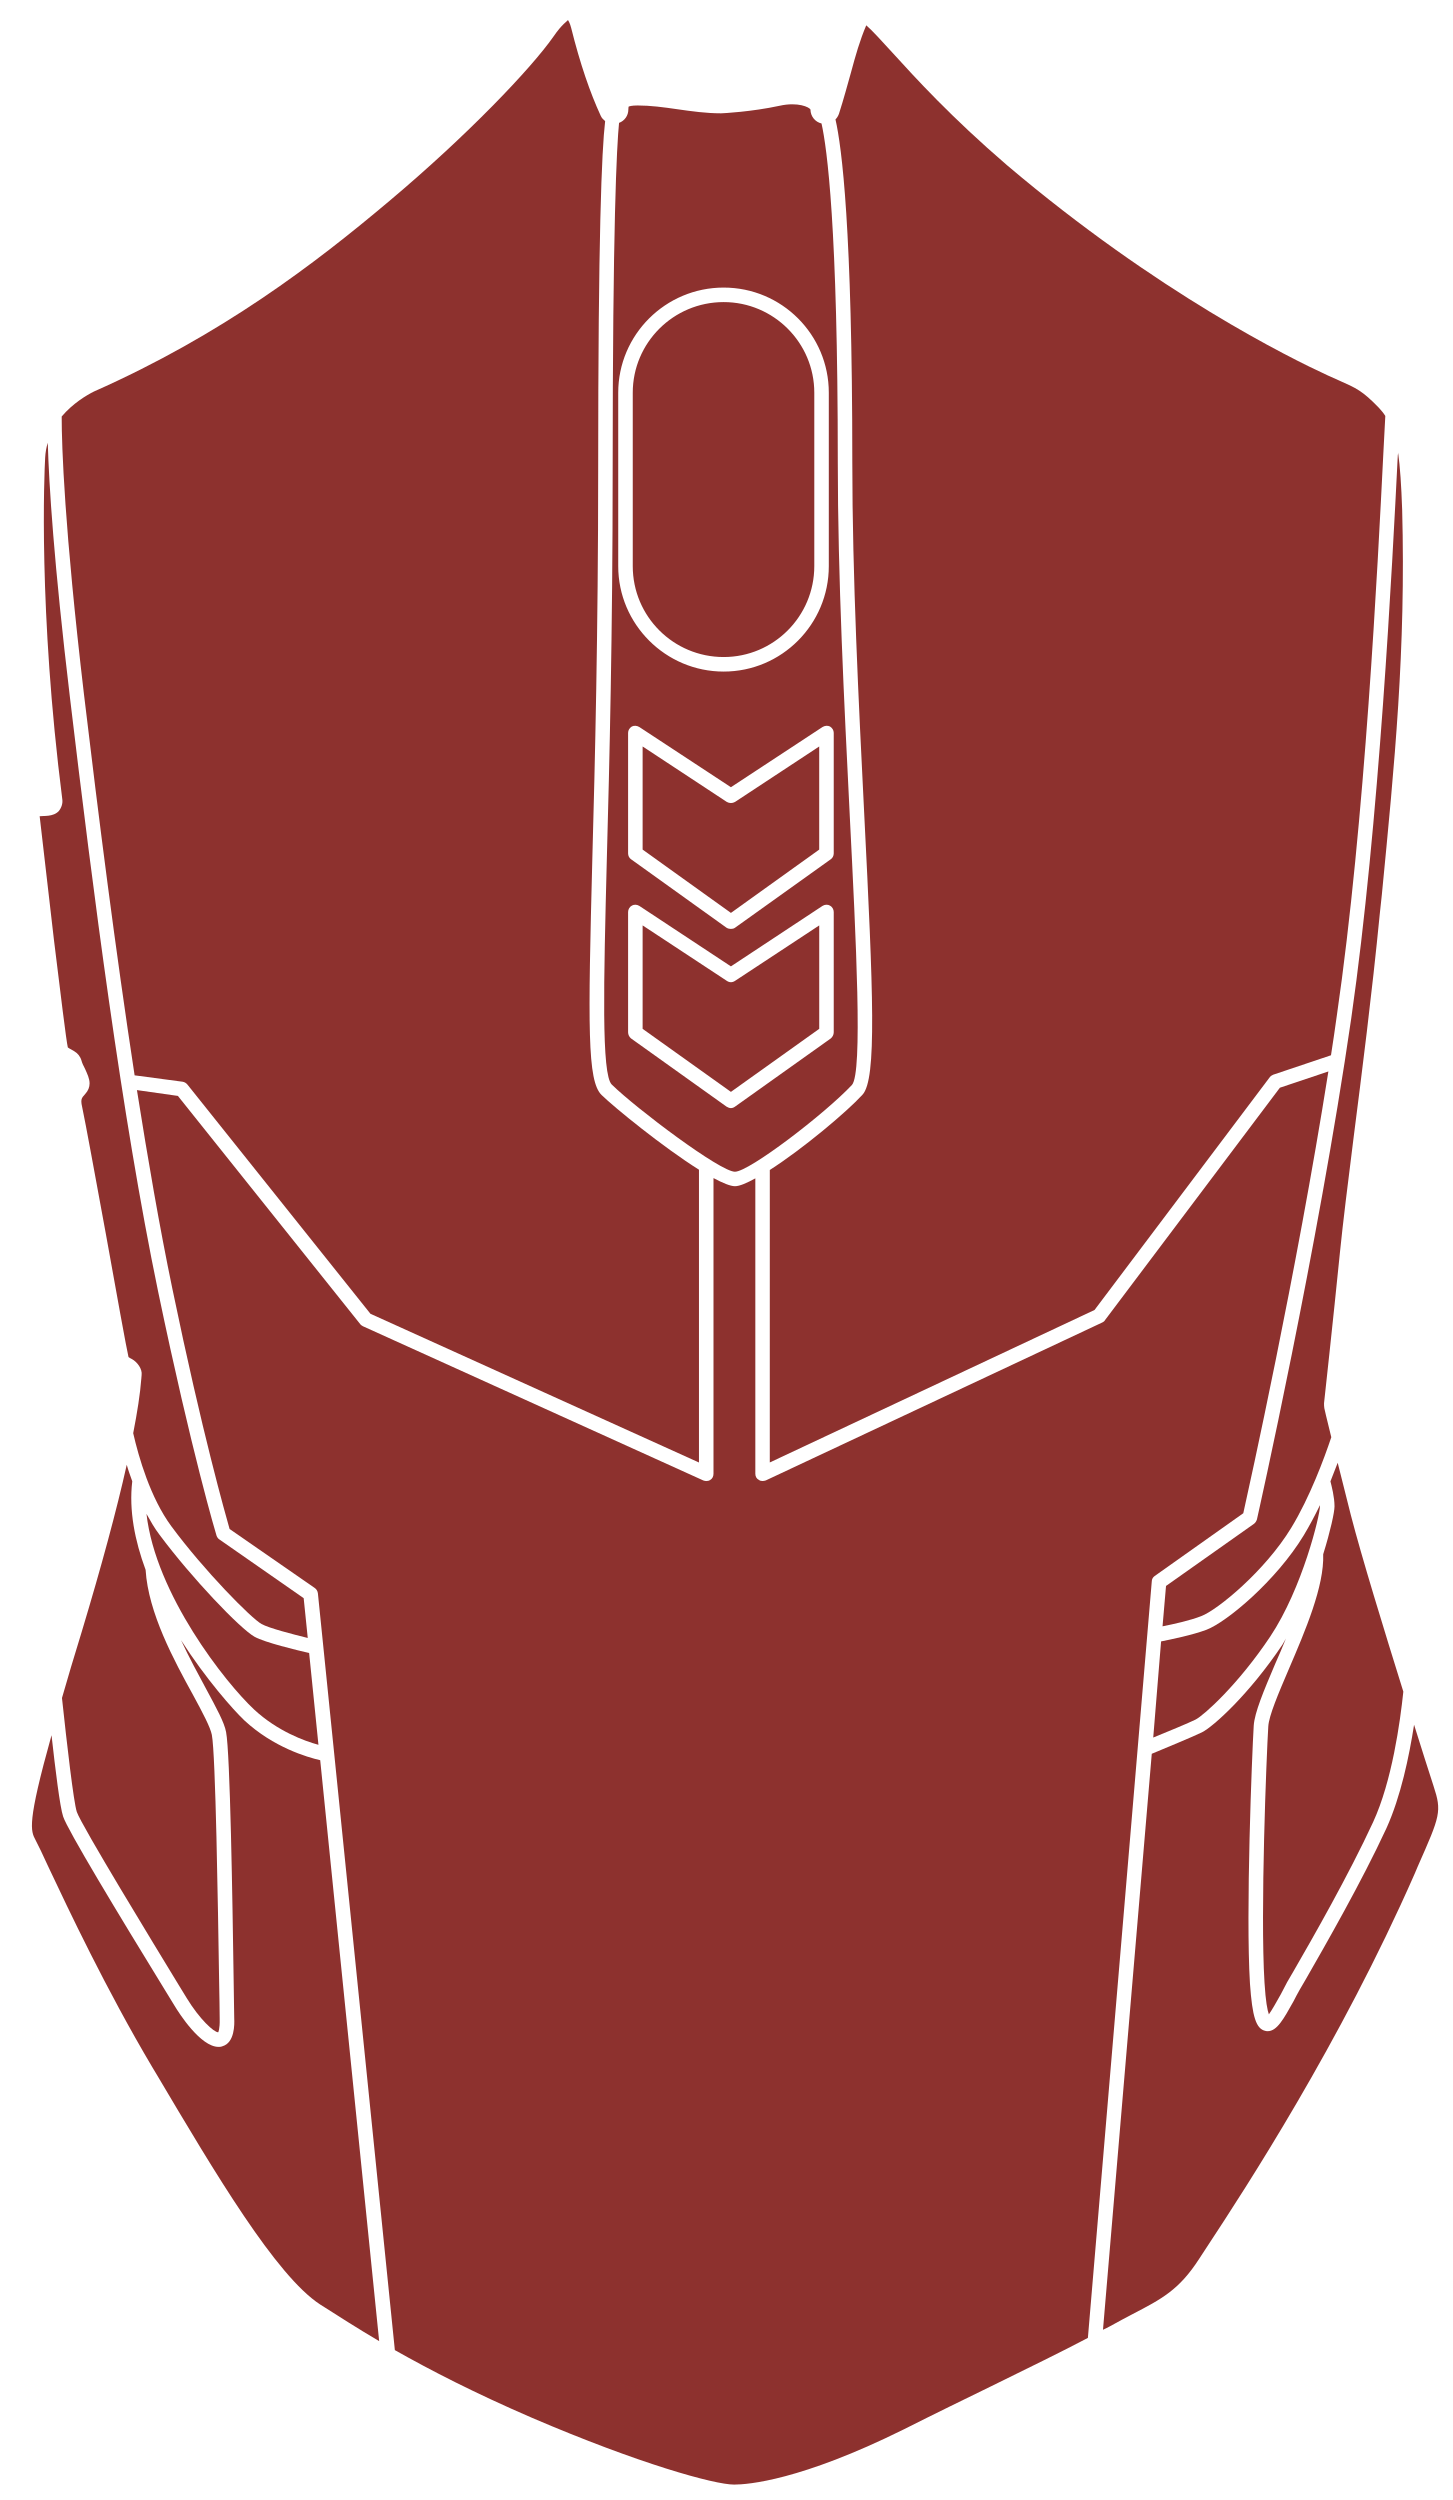
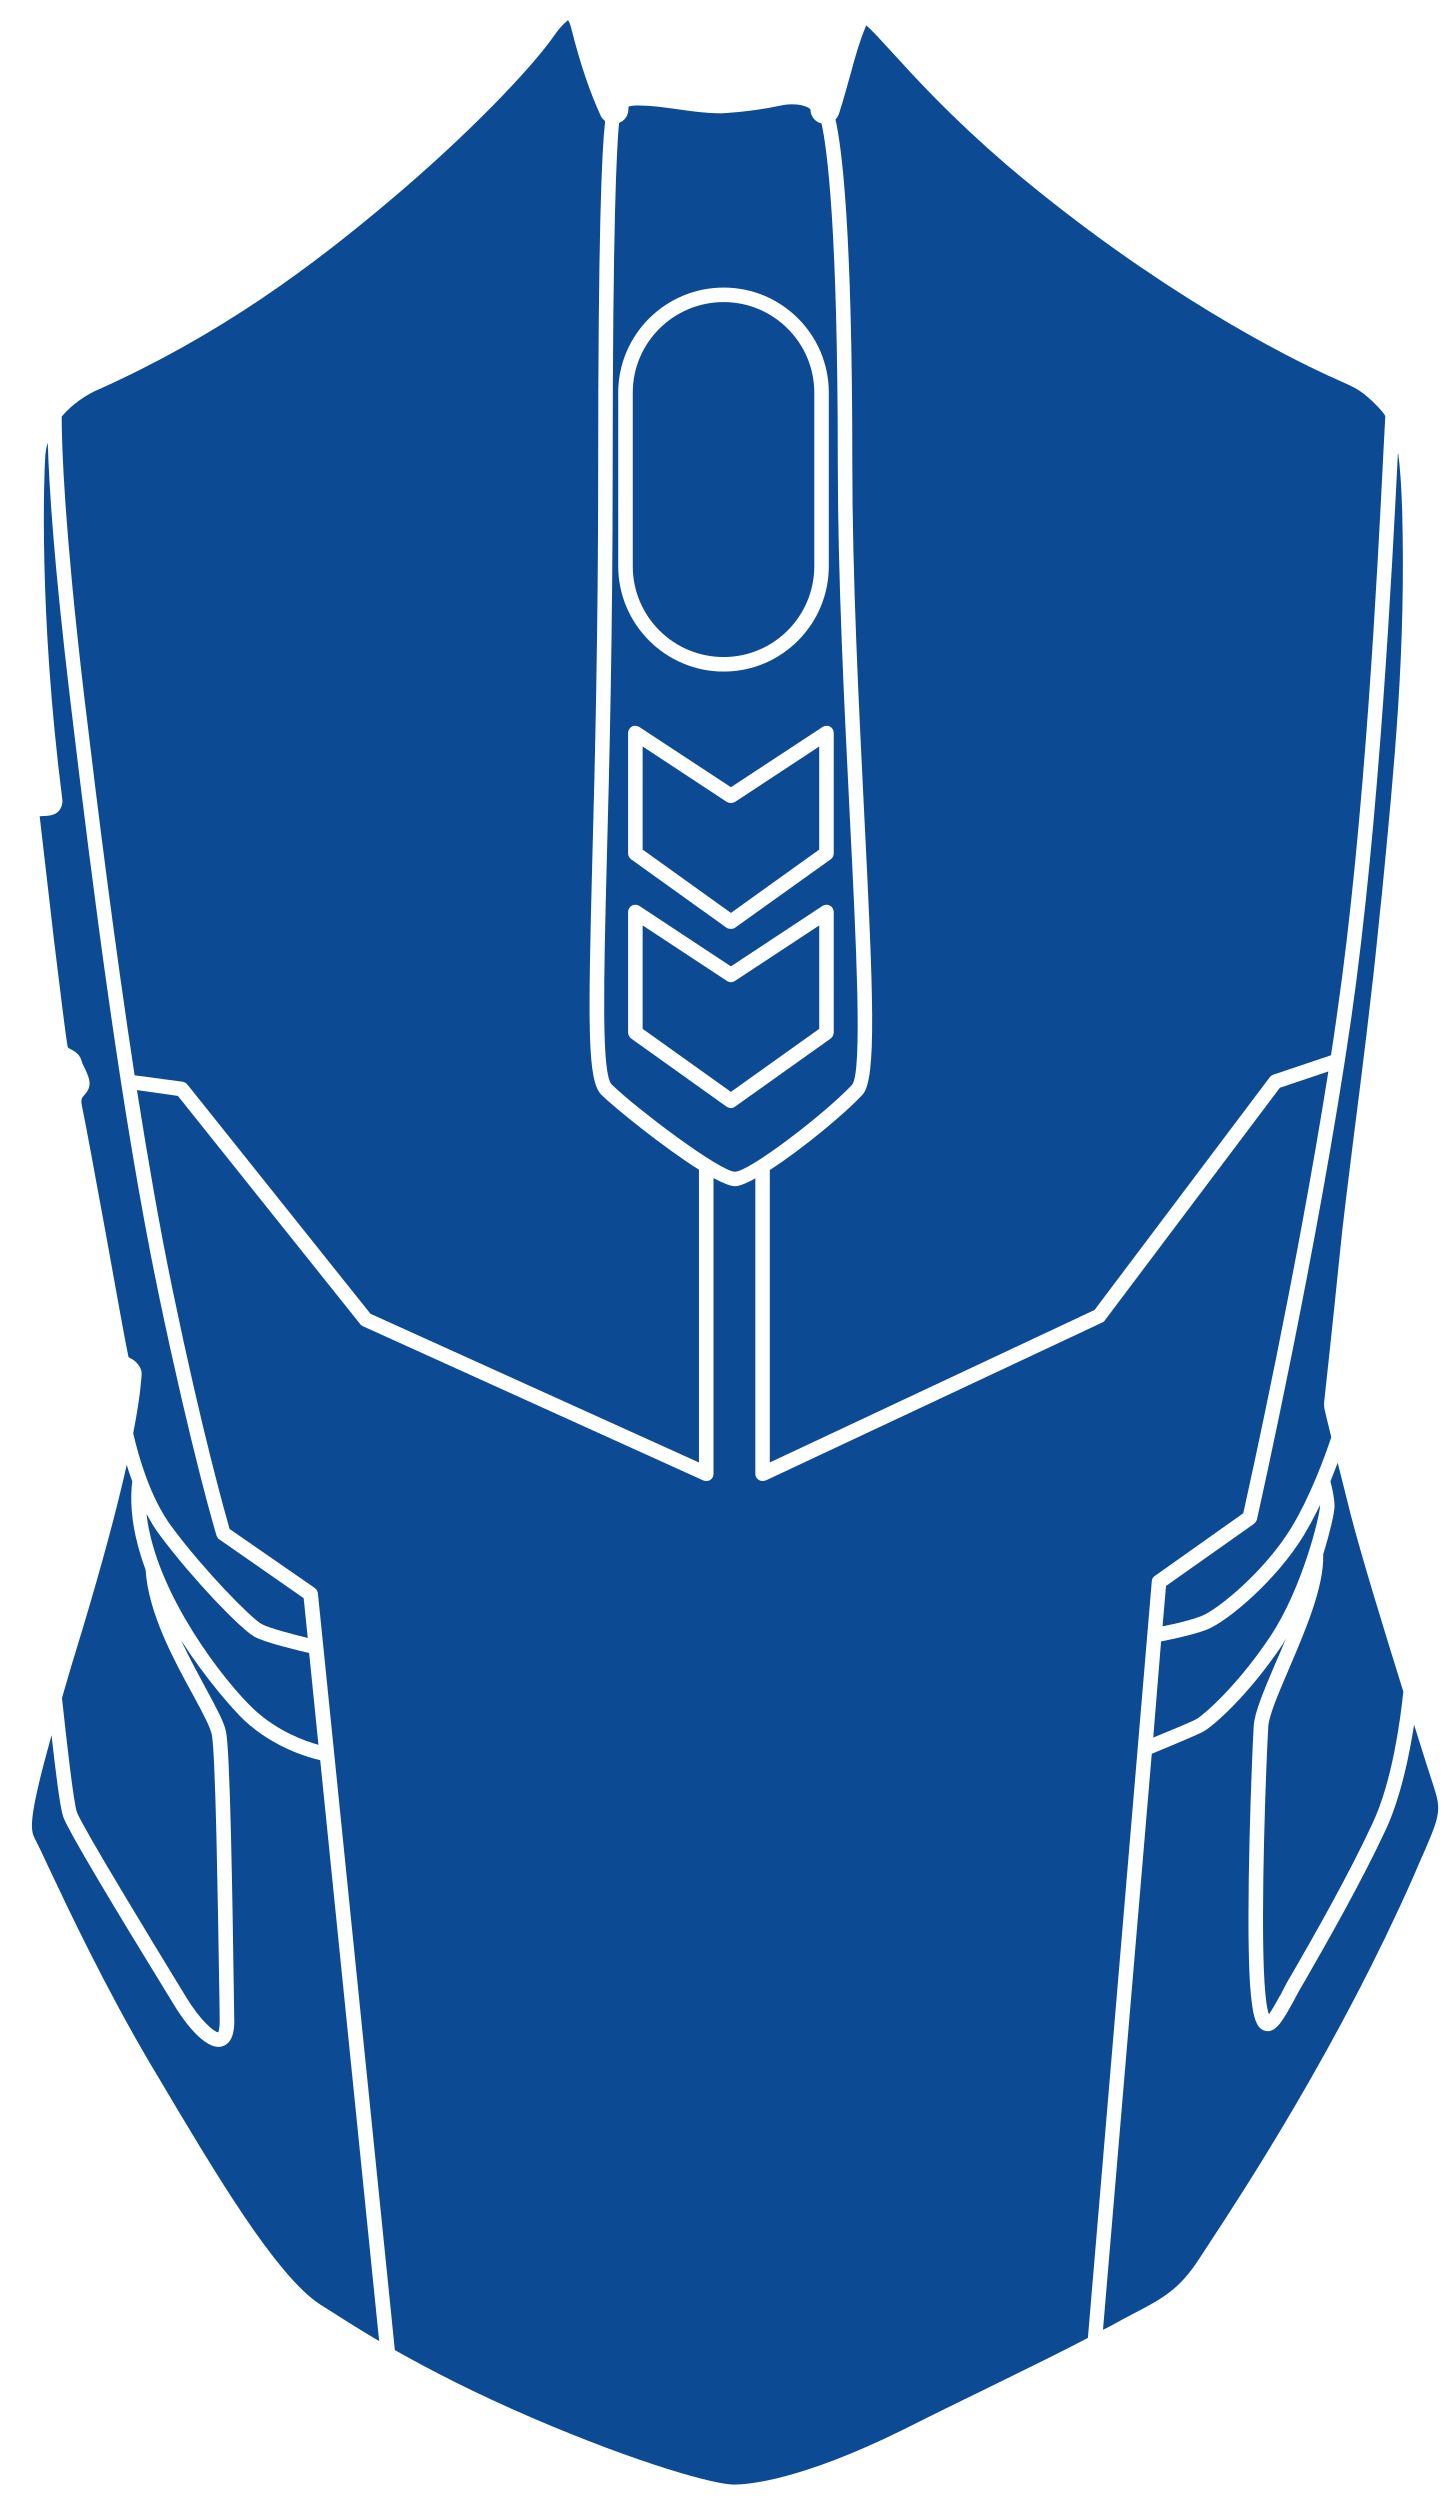
- <svg xmlns="http://www.w3.org/2000/svg" width="280pt" height="482pt" version="1.1" viewBox="0 0 280 482" id="svg380" fill="#8D312E">
+ <svg xmlns="http://www.w3.org/2000/svg" width="280pt" height="482pt" version="1.1" viewBox="0 0 280 482" id="svg380" fill="#0C4B93">
  <defs id="defs350">
    <symbol id="u" overflow="visible">
      <path d="m 18.766,-1.125 c -0.969,0.5 -1.98,0.875 -3.031,1.125 -1.043,0.258 -2.137,0.391 -3.281,0.391 -3.398,0 -6.09,-0.945 -8.078,-2.844 -1.992,-1.906 -2.984,-4.484 -2.984,-7.734 0,-3.258 0.992,-5.836 2.984,-7.734 1.988,-1.906 4.68,-2.859 8.078,-2.859 1.145,0 2.238,0.133 3.281,0.391 1.051,0.25 2.062,0.625 3.031,1.125 v 4.219 c -0.98,-0.656 -1.945,-1.141 -2.891,-1.453 -0.949,-0.312 -1.949,-0.469 -3,-0.469 -1.875,0 -3.352,0.605 -4.422,1.812 -1.074,1.199 -1.609,2.856 -1.609,4.969 0,2.106 0.535,3.762 1.609,4.969 1.07,1.199 2.547,1.797 4.422,1.797 1.051,0 2.051,-0.148 3,-0.453 0.945,-0.312 1.91,-0.801 2.891,-1.469 z" id="path287" />
    </symbol>
    <symbol id="b" overflow="visible">
      <path d="m 13.734,-11.141 c -0.438,-0.195 -0.871,-0.344 -1.297,-0.438 -0.418,-0.102 -0.84,-0.156 -1.266,-0.156 -1.262,0 -2.231,0.406 -2.906,1.219 -0.68,0.805 -1.016,1.953 -1.016,3.453 v 7.062 H 2.359 v -15.312 h 4.891 v 2.516 c 0.625,-1 1.344,-1.727 2.156,-2.188 0.82,-0.469 1.801,-0.703 2.938,-0.703 0.164,0 0.344,0.012 0.531,0.031 0.195,0.012 0.477,0.039 0.844,0.078 z" id="path290" />
    </symbol>
    <symbol id="a" overflow="visible">
      <path d="m 17.641,-7.703 v 1.406 H 6.188 c 0.125,1.148 0.539,2.008 1.25,2.578 0.707,0.574 1.703,0.859 2.984,0.859 1.031,0 2.082,-0.148 3.156,-0.453 1.082,-0.312 2.191,-0.773 3.328,-1.391 v 3.766 c -1.156,0.438 -2.312,0.766 -3.469,0.984 -1.156,0.227 -2.312,0.344 -3.469,0.344 -2.773,0 -4.93,-0.703 -6.469,-2.109 -1.531,-1.406 -2.297,-3.379 -2.297,-5.922 0,-2.5 0.754,-4.461 2.266,-5.891 1.508,-1.438 3.582,-2.156 6.219,-2.156 2.406,0 4.332,0.73 5.781,2.188 1.445,1.449 2.172,3.383 2.172,5.797 z m -5.031,-1.625 c 0,-0.926 -0.273,-1.672 -0.812,-2.234 -0.543,-0.57 -1.25,-0.859 -2.125,-0.859 -0.949,0 -1.719,0.266 -2.312,0.797 -0.594,0.531 -0.965,1.297 -1.109,2.297 z" id="path293" />
    </symbol>
    <symbol id="k" overflow="visible">
      <path d="m 9.219,-6.891 c -1.023,0 -1.793,0.172 -2.312,0.516 -0.512,0.344 -0.766,0.855 -0.766,1.531 0,0.625 0.207,1.117 0.625,1.469 0.414,0.344 0.988,0.516 1.719,0.516 0.926,0 1.703,-0.328 2.328,-0.984 0.633,-0.664 0.953,-1.492 0.953,-2.484 v -0.562 z m 7.469,-1.844 V 0 h -4.922 v -2.266 c -0.656,0.93 -1.398,1.605 -2.219,2.031 -0.824,0.414 -1.824,0.625 -3,0.625 -1.586,0 -2.871,-0.457 -3.859,-1.375 -0.992,-0.926 -1.484,-2.129 -1.484,-3.609 0,-1.789 0.613,-3.102 1.844,-3.938 1.238,-0.844 3.18,-1.266 5.828,-1.266 h 2.891 v -0.391 c 0,-0.77 -0.309,-1.332 -0.922,-1.688 -0.617,-0.363 -1.57,-0.547 -2.859,-0.547 -1.055,0 -2.031,0.105 -2.938,0.312 -0.898,0.211 -1.73,0.523 -2.5,0.938 v -3.734 c 1.039,-0.25 2.086,-0.441 3.141,-0.578 1.062,-0.133 2.125,-0.203 3.188,-0.203 2.758,0 4.75,0.547 5.969,1.641 1.227,1.086 1.844,2.856 1.844,5.312 z" id="path296" />
    </symbol>
    <symbol id="d" overflow="visible">
      <path d="m 7.703,-19.656 v 4.344 H 12.75 v 3.5 H 7.703 v 6.5 c 0,0.711 0.141,1.188 0.422,1.438 0.281,0.25 0.836,0.375 1.672,0.375 h 2.516 v 3.5 h -4.188 c -1.938,0 -3.312,-0.398 -4.125,-1.203 -0.805,-0.812 -1.203,-2.18 -1.203,-4.109 v -6.5 h -2.422 v -3.5 h 2.422 v -4.344 z" id="path299" />
    </symbol>
    <symbol id="j" overflow="visible">
      <path d="m 12.766,-13.078 v -8.203 h 4.922 V -1e-4 H 12.766 v -2.219 c -0.668,0.906 -1.406,1.57 -2.219,1.984 -0.813,0.414 -1.758,0.625 -2.828,0.625 -1.887,0 -3.434,-0.75 -4.641,-2.25 -1.211,-1.5 -1.812,-3.426 -1.812,-5.781 0,-2.363 0.602,-4.297 1.812,-5.797 1.207,-1.5 2.754,-2.25 4.641,-2.25 1.062,0 2,0.215 2.812,0.641 0.82,0.43 1.566,1.086 2.234,1.969 z m -3.219,9.922 c 1.039,0 1.836,-0.379 2.391,-1.141 0.551,-0.77 0.828,-1.883 0.828,-3.344 0,-1.457 -0.277,-2.566 -0.828,-3.328 -0.555,-0.77 -1.352,-1.156 -2.391,-1.156 -1.043,0 -1.84,0.387 -2.391,1.156 -0.555,0.762 -0.828,1.871 -0.828,3.328 0,1.461 0.273,2.574 0.828,3.344 0.551,0.762 1.348,1.141 2.391,1.141 z" id="path302" />
    </symbol>
    <symbol id="i" overflow="visible">
      <path d="m 10.5,-3.156 c 1.051,0 1.852,-0.379 2.406,-1.141 0.551,-0.77 0.828,-1.883 0.828,-3.344 0,-1.457 -0.277,-2.566 -0.828,-3.328 -0.555,-0.77 -1.355,-1.156 -2.406,-1.156 -1.055,0 -1.859,0.387 -2.422,1.156 -0.555,0.773 -0.828,1.883 -0.828,3.328 0,1.449 0.273,2.559 0.828,3.328 0.562,0.773 1.367,1.156 2.422,1.156 z m -3.25,-9.922 c 0.676,-0.883 1.422,-1.539 2.234,-1.969 0.82,-0.426 1.766,-0.641 2.828,-0.641 1.895,0 3.445,0.75 4.656,2.25 1.207,1.5 1.812,3.434 1.812,5.797 0,2.356 -0.605,4.281 -1.812,5.781 -1.211,1.5 -2.762,2.25 -4.656,2.25 -1.062,0 -2.008,-0.211 -2.828,-0.625 C 8.672,-0.66 7.926,-1.32 7.25,-2.219 V -2e-5 H 2.359 v -21.281 H 7.25 Z" id="path305" />
    </symbol>
    <symbol id="h" overflow="visible">
      <path d="m 0.344,-15.312 h 4.891 l 4.125,10.391 3.5,-10.391 h 4.891 l -6.438,16.766 c -0.648,1.695 -1.402,2.883 -2.266,3.562 -0.867,0.688 -2,1.031 -3.406,1.031 H 2.797 V 2.829 h 1.531 c 0.832,0 1.438,-0.137 1.812,-0.406 C 6.523,2.161 6.82,1.692 7.031,1.016 L 7.172,0.595 Z" id="path308" />
    </symbol>
    <symbol id="g" overflow="visible">
      <path d="M 14.953,-3.719 H 6.734 L 5.422,0 H 0.141 L 7.703,-20.406 h 6.266 L 21.531,0 H 16.25 Z M 8.047,-7.5 h 5.578 l -2.781,-8.125 z" id="path311" />
    </symbol>
    <symbol id="t" overflow="visible">
      <path d="M 2.359,-21.281 H 7.25 V 0 H 2.359 Z" id="path314" />
    </symbol>
    <symbol id="c" overflow="visible">
      <path d="m 9.641,-12.188 c -1.086,0 -1.914,0.391 -2.484,1.172 -0.574,0.781 -0.859,1.906 -0.859,3.375 0,1.469 0.285,2.594 0.859,3.375 0.57,0.773 1.398,1.156 2.484,1.156 1.062,0 1.875,-0.383 2.438,-1.156 0.57,-0.781 0.859,-1.906 0.859,-3.375 0,-1.469 -0.289,-2.594 -0.859,-3.375 -0.562,-0.781 -1.375,-1.172 -2.438,-1.172 z m 0,-3.5 c 2.633,0 4.691,0.715 6.172,2.141 1.477,1.418 2.219,3.387 2.219,5.906 0,2.512 -0.742,4.481 -2.219,5.906 C 14.332,-0.317 12.273,0.39 9.641,0.39 6.992,0.39 4.926,-0.317 3.438,-1.735 1.945,-3.161 1.203,-5.13 1.203,-7.641 c 0,-2.519 0.742,-4.488 2.234,-5.906 1.488,-1.426 3.555,-2.141 6.203,-2.141 z" id="path317" />
    </symbol>
    <symbol id="f" overflow="visible">
      <path d="M 17.75,-9.328 V 0 h -4.922 v -7.141 c 0,-1.32 -0.031,-2.234 -0.094,-2.734 -0.062,-0.5 -0.168,-0.867 -0.312,-1.109 -0.188,-0.312 -0.449,-0.555 -0.781,-0.734 -0.324,-0.176 -0.695,-0.266 -1.109,-0.266 -1.023,0 -1.824,0.398 -2.406,1.188 -0.586,0.781 -0.875,1.871 -0.875,3.266 V -1e-4 H 2.359 v -15.312 H 7.25 v 2.234 c 0.738,-0.883 1.52,-1.539 2.344,-1.969 0.832,-0.426 1.75,-0.641 2.75,-0.641 1.77,0 3.113,0.547 4.031,1.641 0.914,1.086 1.375,2.656 1.375,4.719 z" id="path320" />
    </symbol>
    <symbol id="e" overflow="visible">
      <path d="m 12.422,-21.281 v 3.219 H 9.719 c -0.688,0 -1.172,0.125 -1.453,0.375 -0.273,0.25 -0.406,0.688 -0.406,1.312 v 1.062 h 4.188 v 3.5 H 7.86 V -2e-4 h -4.891 v -11.812 h -2.438 v -3.5 h 2.438 v -1.062 c 0,-1.664 0.461,-2.898 1.391,-3.703 0.926,-0.801 2.367,-1.203 4.328,-1.203 z" id="path323" />
    </symbol>
    <symbol id="s" overflow="visible">
      <path d="m 0.422,-15.312 h 4.891 l 3.828,10.578 3.797,-10.578 h 4.906 L 11.812,0 h -5.375 z" id="path326" />
    </symbol>
    <symbol id="r" overflow="visible">
      <path d="m 16.547,-12.766 c 0.613,-0.945 1.348,-1.672 2.203,-2.172 0.852,-0.5 1.789,-0.75 2.812,-0.75 1.758,0 3.098,0.547 4.016,1.641 0.926,1.086 1.391,2.656 1.391,4.719 V -4e-4 h -4.922 v -7.984 -0.359 c 0.008,-0.133 0.016,-0.32 0.016,-0.562 0,-1.082 -0.164,-1.863 -0.484,-2.344 -0.312,-0.488 -0.824,-0.734 -1.531,-0.734 -0.93,0 -1.648,0.387 -2.156,1.156 -0.512,0.762 -0.773,1.867 -0.781,3.312 v 7.516 h -4.922 v -7.984 c 0,-1.695 -0.148,-2.785 -0.438,-3.266 -0.293,-0.488 -0.812,-0.734 -1.562,-0.734 -0.938,0 -1.664,0.387 -2.172,1.156 -0.512,0.762 -0.766,1.859 -0.766,3.297 v 7.531 h -4.922 v -15.312 h 4.922 v 2.234 c 0.602,-0.863 1.289,-1.516 2.062,-1.953 0.781,-0.438 1.641,-0.656 2.578,-0.656 1.062,0 2,0.258 2.812,0.766 0.812,0.512 1.426,1.23 1.844,2.156 z" id="path329" />
    </symbol>
    <symbol id="q" overflow="visible">
      <path d="M 17.75,-9.328 V 0 h -4.922 v -7.109 c 0,-1.344 -0.031,-2.266 -0.094,-2.766 -0.062,-0.5 -0.168,-0.867 -0.312,-1.109 -0.188,-0.312 -0.449,-0.555 -0.781,-0.734 -0.324,-0.176 -0.695,-0.266 -1.109,-0.266 -1.023,0 -1.824,0.398 -2.406,1.188 -0.586,0.781 -0.875,1.871 -0.875,3.266 V -1e-4 H 2.359 v -21.281 H 7.25 v 8.203 c 0.738,-0.883 1.52,-1.539 2.344,-1.969 0.832,-0.426 1.75,-0.641 2.75,-0.641 1.77,0 3.113,0.547 4.031,1.641 0.914,1.086 1.375,2.656 1.375,4.719 z" id="path332" />
    </symbol>
    <symbol id="p" overflow="visible">
      <path d="m 2.578,-20.406 h 5.875 l 7.422,14 v -14 h 4.984 V 0 h -5.875 L 7.562,-14 V 0 H 2.578 Z" id="path335" />
    </symbol>
    <symbol id="o" overflow="visible">
      <path d="m 2.188,-5.969 v -9.344 h 4.922 v 1.531 c 0,0.836 -0.008,1.875 -0.016,3.125 -0.012,1.25 -0.016,2.086 -0.016,2.5 0,1.242 0.031,2.133 0.094,2.672 0.07,0.543 0.18,0.934 0.328,1.172 0.207,0.324 0.473,0.574 0.797,0.75 0.32,0.168 0.691,0.25 1.109,0.25 1.02,0 1.82,-0.391 2.406,-1.172 0.582,-0.781 0.875,-1.867 0.875,-3.266 v -7.562 h 4.891 V -6e-4 H 12.688 V -2.219 C 11.945,-1.321 11.164,-0.661 10.344,-0.235 9.519,0.179 8.609,0.39 7.609,0.39 5.848,0.39 4.504,-0.149 3.578,-1.235 2.648,-2.317 2.188,-3.895 2.188,-5.969 Z" id="path338" />
    </symbol>
    <symbol id="n" overflow="visible">
      <path d="m 2.578,-20.406 h 8.734 c 2.594,0 4.582,0.578 5.969,1.734 1.395,1.148 2.094,2.789 2.094,4.922 0,2.137 -0.699,3.781 -2.094,4.938 -1.387,1.156 -3.375,1.734 -5.969,1.734 H 7.828 V 3e-4 h -5.25 z m 5.25,3.812 v 5.703 H 10.75 c 1.02,0 1.805,-0.25 2.359,-0.75 0.562,-0.5 0.844,-1.203 0.844,-2.109 0,-0.914 -0.281,-1.617 -0.844,-2.109 -0.555,-0.488 -1.34,-0.734 -2.359,-0.734 z" id="path341" />
    </symbol>
    <symbol id="m" overflow="visible">
      <path d="M 2.359,-15.312 H 7.25 v 15.031 c 0,2.051 -0.496,3.617 -1.484,4.703 -0.98,1.082 -2.406,1.625 -4.281,1.625 H -0.938 V 2.828 h 0.859 c 0.926,0 1.562,-0.211 1.906,-0.625 0.352,-0.418 0.531,-1.246 0.531,-2.484 z m 0,-5.969 H 7.25 v 4 H 2.359 Z" id="path344" />
    </symbol>
    <symbol id="l" overflow="visible">
      <path d="m 14.719,-14.828 v 3.984 c -0.656,-0.457 -1.324,-0.797 -2,-1.016 -0.668,-0.219 -1.359,-0.328 -2.078,-0.328 -1.367,0 -2.434,0.402 -3.203,1.203 -0.762,0.793 -1.141,1.906 -1.141,3.344 0,1.43 0.379,2.543 1.141,3.344 0.77,0.793 1.836,1.188 3.203,1.188 0.758,0 1.484,-0.109 2.172,-0.328 0.688,-0.227 1.32,-0.566 1.906,-1.016 v 4 c -0.762,0.281 -1.539,0.488 -2.328,0.625 -0.781,0.145 -1.574,0.219 -2.375,0.219 -2.762,0 -4.922,-0.707 -6.484,-2.125 -1.555,-1.414 -2.328,-3.383 -2.328,-5.906 0,-2.531 0.773,-4.504 2.328,-5.922 1.562,-1.414 3.723,-2.125 6.484,-2.125 0.801,0 1.594,0.074 2.375,0.219 0.781,0.137 1.555,0.352 2.328,0.641 z" id="path347" />
    </symbol>
  </defs>
  <g id="g378" transform="translate(-211.0946,-38.73341)">
    <path d="m 225.9,388.06 c -0.617,-1.902 -1.902,-13.047 -2.856,-21.953 1.062,-3.695 2.297,-7.894 3.809,-12.77 3.809,-12.656 6.719,-23.406 8.68,-32.199 0.281,1.062 0.672,2.07 1.062,3.191 -0.672,5.602 0.504,11.48 2.574,17.078 0.504,8.289 5.488,17.473 9.184,24.191 1.793,3.305 3.305,6.16 3.586,7.617 0.727,3.754 1.176,33.098 1.398,47.207 0.055,3.305 0.113,5.938 0.113,7.504 0.055,2.07 -0.281,2.633 -0.281,2.633 -0.84,0 -3.586,-2.519 -6.047,-6.551 l -1.68,-2.742 c -4.59,-7.559 -18.645,-30.574 -19.543,-33.207 z" id="path352" />
    <path d="m 235.87,300.37 c -0.281,-1.062 -2.465,-13.105 -4.367,-23.742 -2.07,-11.312 -4.031,-21.953 -4.426,-23.742 -0.504,-2.238 -0.391,-2.297 0.504,-3.305 0.504,-0.559 0.785,-1.23 0.785,-1.961 0,-0.953 -0.449,-1.848 -0.895,-2.856 -0.281,-0.504 -0.559,-1.121 -0.672,-1.566 -0.223,-0.785 -0.727,-1.398 -1.398,-1.793 -0.953,-0.504 -1.23,-0.727 -1.23,-0.727 -0.281,-1.121 -1.457,-10.754 -2.688,-20.832 -1.176,-10.078 -2.406,-20.719 -2.742,-23.742 0.672,-0.113 2.633,0.168 3.695,-1.008 0.504,-0.617 0.785,-1.457 0.672,-2.238 -4.648,-36.512 -3.473,-63 -3.305,-65.91 0.055,-1.008 0.223,-1.961 0.504,-2.856 0.223,8.062 1.176,23.129 4.258,49 4.481,37.633 9.969,80.641 17.023,114.69 6.496,31.191 11.199,46.871 11.258,47.039 0.113,0.281 0.281,0.559 0.559,0.727 l 16.238,11.312 0.785,7.672 c -2.969,-0.727 -7.504,-1.902 -8.902,-2.688 -1.961,-1.062 -11.09,-10.305 -17.414,-18.871 -4.031,-5.488 -6.273,-13.273 -7.336,-17.922 0.785,-4.031 1.344,-7.559 1.566,-10.527 l 0.055,-0.672 c 0.168,-1.176 -0.84,-2.519 -1.848,-3.078 -0.23,-0.121 -0.566,-0.289 -0.68,-0.402 z" id="path354" />
    <path d="m 260.17,354.3 c 2.016,1.121 8.121,2.574 10.527,3.137 l 1.793,17.695 c -2.688,-0.727 -7.894,-2.633 -12.375,-6.777 -5.543,-5.152 -19.039,-22.289 -20.777,-37.742 0.785,1.398 1.566,2.801 2.519,4.031 6.16,8.289 15.512,18.086 18.312,19.656 z" id="path356" />
    <path d="m 272.83,378.1 11.367,112 c -4.199,-2.465 -7.84,-4.816 -11.367,-7.055 -8.512,-5.543 -20.215,-25.258 -31.527,-44.352 l -0.84,-1.398 c -8.961,-15.121 -16.129,-30.352 -19.992,-38.527 -1.176,-2.574 -2.07,-4.426 -2.519,-5.266 -0.953,-1.793 -1.68,-3.191 3.078,-20.215 0.727,6.551 1.625,13.887 2.238,15.68 0.84,2.574 10.473,18.535 19.824,33.77 l 1.68,2.742 c 0.84,1.398 4.984,7.894 8.457,7.894 0.223,0 0.449,0 0.727,-0.113 2.406,-0.672 2.352,-4.258 2.297,-5.375 l -0.113,-7.504 c -0.223,-15.289 -0.672,-43.68 -1.457,-47.711 -0.336,-1.848 -1.848,-4.594 -3.863,-8.344 -1.512,-2.801 -3.246,-5.992 -4.816,-9.352 4.816,7.504 10.023,13.383 12.207,15.457 5.606,5.203 12.156,7.106 14.621,7.668 z" id="path358" />
    <path d="m 227.3,172.74 c -3.809,-32.367 -4.312,-47.992 -4.312,-53.703 2.129,-2.519 4.762,-4.09 6.215,-4.816 24.754,-10.977 42.672,-24.695 56.953,-36.734 15.062,-12.656 27.328,-25.535 31.641,-31.695 1.68,-2.465 2.742,-3.023 2.801,-3.191 0.113,0.168 0.391,0.617 0.617,1.512 1.734,6.945 3.641,12.488 5.711,16.969 0.168,0.391 0.504,0.727 0.84,1.008 -0.672,5.769 -1.344,21.895 -1.344,67.594 0,30.855 -0.617,56.055 -1.121,74.426 -0.84,32.648 -1.008,43.062 1.793,45.754 2.465,2.406 11.816,10.023 18.762,14.391 v 56.449 l -63.336,-28.672 -35.281,-44.184 c -0.223,-0.281 -0.559,-0.504 -0.953,-0.559 l -9.238,-1.23 c -3.699,-24.203 -6.945,-49.793 -9.746,-73.316 z" id="path360" />
    <path d="m 352.8,193.35 16.238,-10.695 v 19.879 l -17.023,12.207 -17.023,-12.207 v -19.879 l 16.238,10.695 c 0.504,0.281 1.066,0.281 1.57,0 z" id="path362" />
    <path d="m 352.8,227.85 c -0.504,0.336 -1.062,0.336 -1.566,0 l -16.238,-10.695 v 19.938 l 17.023,12.152 17.023,-12.152 v -19.938 z m 0,0 c -0.504,0.336 -1.062,0.336 -1.566,0 l -16.238,-10.695 v 19.938 l 17.023,12.152 17.023,-12.152 v -19.938 z m 22.117,-32.09 c -1.062,-21.449 -2.297,-45.754 -2.297,-67.984 0,-45.305 -2.07,-60.48 -3.137,-65.238 -1.23,-0.281 -2.129,-1.398 -2.129,-2.688 -0.223,-0.449 -2.406,-1.512 -5.938,-0.727 -5.434,1.176 -10.977,1.457 -11.258,1.457 h -0.113 c -2.801,0 -5.602,-0.391 -8.344,-0.785 -2.688,-0.391 -5.207,-0.727 -7.672,-0.727 -1.176,0 -1.625,0.168 -1.734,0.223 0,0 -0.055,0.223 -0.055,0.559 0,1.176 -0.727,2.184 -1.793,2.574 -0.449,4.594 -1.23,19.488 -1.23,67.258 0,30.91 -0.617,56.113 -1.121,74.48 -0.617,24.246 -1.062,41.719 0.953,43.68 4.762,4.648 20.887,16.801 23.742,16.801 2.742,0 17.305,-11.145 22.566,-16.742 2.082,-2.41 0.793,-27.723 -0.441,-52.141 z m -44.629,-81.309 c 0,-11.199 9.129,-20.273 20.328,-20.273 11.199,0 20.273,9.07 20.273,20.273 v 33.434 c 0,11.199 -9.07,20.328 -20.273,20.328 -11.199,0 -20.328,-9.129 -20.328,-20.328 z m 41.551,123.31 c 0,0.449 -0.223,0.895 -0.559,1.176 l -18.48,13.16 c -0.223,0.168 -0.504,0.281 -0.785,0.281 -0.281,0 -0.559,-0.113 -0.84,-0.281 l -18.426,-13.16 c -0.336,-0.281 -0.559,-0.727 -0.559,-1.176 v -23.184 c 0,-0.504 0.281,-1.008 0.727,-1.23 0.449,-0.281 1.008,-0.223 1.457,0.055 l 17.641,11.648 17.641,-11.648 c 0.449,-0.281 1.008,-0.336 1.457,-0.055 0.449,0.223 0.727,0.727 0.727,1.23 z m 0,-34.492 c 0,0.449 -0.223,0.895 -0.559,1.121 l -18.48,13.215 c -0.223,0.168 -0.504,0.223 -0.785,0.223 -0.281,0 -0.559,-0.055 -0.84,-0.223 l -18.426,-13.215 c -0.336,-0.223 -0.559,-0.672 -0.559,-1.121 v -23.238 c 0,-0.504 0.281,-0.953 0.727,-1.23 0.449,-0.223 1.008,-0.168 1.457,0.113 l 17.641,11.594 17.641,-11.594 c 0.449,-0.281 1.008,-0.336 1.457,-0.113 0.449,0.281 0.727,0.727 0.727,1.23 z m -20.609,24.582 -16.238,-10.695 v 19.938 l 17.023,12.152 17.023,-12.152 V 217.156 L 352.8,227.851 c -0.504,0.336 -1.066,0.336 -1.57,0 z m -0.613,-62.441 c 9.633,0 17.473,-7.84 17.473,-17.527 v -33.434 c 0,-9.633 -7.84,-17.473 -17.473,-17.473 -9.688,0 -17.527,7.84 -17.527,17.473 v 33.434 c -0.004,9.688 7.84,17.527 17.527,17.527 z" id="path364" />
    <path d="m 465.58,328.93 v 0.223 c 0,1.734 -3.359,15.734 -9.574,25.09 -6.16,9.238 -12.77,15.176 -14.391,16.016 -1.23,0.617 -5.543,2.406 -8.176,3.473 l 1.512,-18.535 c 1.961,-0.391 6.047,-1.23 8.734,-2.238 3.977,-1.512 13.496,-9.52 18.762,-18.199 1.117,-1.855 2.184,-3.871 3.133,-5.828 z" id="path366" />
    <path d="m 433.16,343.6 -12.32,145.88 c -4.984,2.633 -11.199,5.656 -18.594,9.297 -5.039,2.465 -10.695,5.207 -16.91,8.344 -19.879,9.855 -30.07,10.641 -32.703,10.641 -3.809,0 -18.367,-4.031 -38.977,-12.879 -11.145,-4.816 -19.488,-9.129 -26.434,-13.047 l -14.84,-145.94 c -0.055,-0.391 -0.281,-0.785 -0.617,-1.008 l -16.406,-11.367 c -0.785,-2.801 -5.207,-18.199 -11.031,-46.312 -2.465,-11.871 -4.703,-24.863 -6.832,-38.305 l 7.894,1.121 35.168,44.016 c 0.113,0.168 0.336,0.281 0.504,0.391 l 65.633,29.734 c 0.168,0.055 0.391,0.113 0.559,0.113 0.281,0 0.559,-0.055 0.785,-0.223 0.391,-0.223 0.617,-0.672 0.617,-1.176 v -57.012 c 1.793,0.953 3.246,1.566 4.144,1.566 0.895,0 2.297,-0.617 3.922,-1.512 v 56.953 c 0,0.504 0.223,0.953 0.672,1.176 0.223,0.168 0.449,0.223 0.727,0.223 0.223,0 0.391,-0.055 0.617,-0.113 l 64.902,-30.465 c 0.223,-0.113 0.391,-0.223 0.504,-0.449 l 33.711,-44.801 9.352,-3.137 c -6.215,39.312 -15.289,80.137 -16.406,85.176 l -17.078,12.098 c -0.34,0.23 -0.562,0.621 -0.562,1.016 z" id="path368" />
    <path d="m 375.42,127.78 c 0,-44.969 -2.016,-60.648 -3.246,-66.023 0.277,-0.281 0.5,-0.617 0.668,-1.066 0.953,-2.969 1.625,-5.543 2.297,-7.894 0.953,-3.527 1.734,-6.273 2.969,-9.184 1.176,1.008 3.078,3.137 4.984,5.207 4.535,4.984 11.367,12.488 22.176,21.785 29.062,24.641 54.602,37.184 61.77,40.488 l 2.129,0.953 c 3.414,1.512 4.594,2.016 7.785,5.32 0.449,0.504 0.895,1.008 1.23,1.566 -0.113,1.902 -0.223,4.426 -0.391,7.449 -1.062,21.168 -3.527,70.84 -8.961,108.19 -0.336,2.519 -0.727,5.039 -1.121,7.617 l -11.148,3.75 c -0.281,0.113 -0.504,0.281 -0.672,0.504 l -33.77,44.855 -62.609,29.398 0.004,-56.391 c 6.383,-4.09 14.785,-11.145 17.863,-14.504 2.801,-2.969 2.07,-19.711 0.336,-54.207 -1.062,-21.395 -2.293,-45.641 -2.293,-67.816 z" id="path370" />
    <path d="m 471.52,330.78 c 2.129,8.23 6.383,22.062 10.137,34.105 -0.617,5.879 -2.184,17.246 -5.824,25.145 -4.703,10.191 -11.648,22.344 -15.398,28.84 l -1.176,2.016 c -0.391,0.785 -0.84,1.566 -1.23,2.352 -0.727,1.289 -1.68,3.023 -2.297,3.863 -0.281,-0.785 -0.617,-2.465 -0.84,-6.106 -0.84,-13.609 0.391,-43.902 0.727,-49.391 0.113,-2.07 1.961,-6.383 3.922,-10.977 3.246,-7.559 6.887,-16.07 6.664,-22.23 1.398,-4.481 2.184,-8.121 2.184,-9.238 0,-1.793 -0.559,-3.922 -0.785,-4.816 0.504,-1.289 0.953,-2.465 1.398,-3.586 0.672,2.742 1.512,6.047 2.519,10.023 z" id="path372" />
    <path d="m 471.63,234.96 c 5.375,-37.465 7.894,-87.191 8.961,-108.47 0.055,-0.168 0.055,-0.336 0.055,-0.504 0.391,2.801 0.617,6.273 0.785,11.031 0.727,26.992 -1.457,48.887 -3.922,74.258 l -0.391,3.641 c -1.512,15.512 -3.473,30.801 -5.039,43.062 -1.121,8.902 -2.07,16.52 -2.633,22.121 -1.344,13.383 -3.078,29.176 -3.078,29.176 0,0.336 0,0.617 0.055,0.953 0,0 0.391,1.793 1.344,5.602 -1.344,4.031 -4.144,11.594 -7.727,17.473 -5.039,8.289 -14.223,15.848 -17.359,17.023 -2.129,0.84 -5.434,1.566 -7.449,1.961 l 0.672,-7.785 16.969,-11.984 c 0.281,-0.223 0.449,-0.504 0.559,-0.84 0.109,-0.508 11.703,-51.918 18.199,-96.715 z" id="path374" />
    <path d="m 487.48,383.08 c 1.625,4.93 1.289,5.711 -3.023,15.457 l -0.617,1.457 c -14.336,32.648 -32.762,60.871 -39.762,71.512 l -1.793,2.742 c -3.863,5.992 -7.223,7.727 -12.824,10.641 -1.344,0.727 -2.801,1.457 -4.367,2.352 -0.391,0.223 -0.895,0.449 -1.344,0.672 l 9.406,-111.05 c 2.129,-0.895 8.121,-3.359 9.688,-4.144 2.129,-1.062 9.07,-7.281 15.512,-16.91 0.223,-0.391 0.449,-0.785 0.672,-1.176 -0.672,1.68 -1.398,3.359 -2.07,4.871 -2.238,5.266 -3.977,9.406 -4.144,11.93 -0.336,5.543 -1.566,36.008 -0.727,49.727 0.449,6.441 1.176,8.734 2.969,9.129 0.168,0.055 0.336,0.055 0.449,0.055 1.793,0 3.078,-2.352 4.984,-5.769 0.391,-0.785 0.785,-1.512 1.23,-2.297 l 1.176,-2.016 c 3.754,-6.551 10.754,-18.762 15.512,-29.062 2.742,-6.047 4.367,-13.777 5.32,-19.938 1.457,4.707 2.801,8.852 3.754,11.816 z" id="path376" />
  </g>
</svg>
